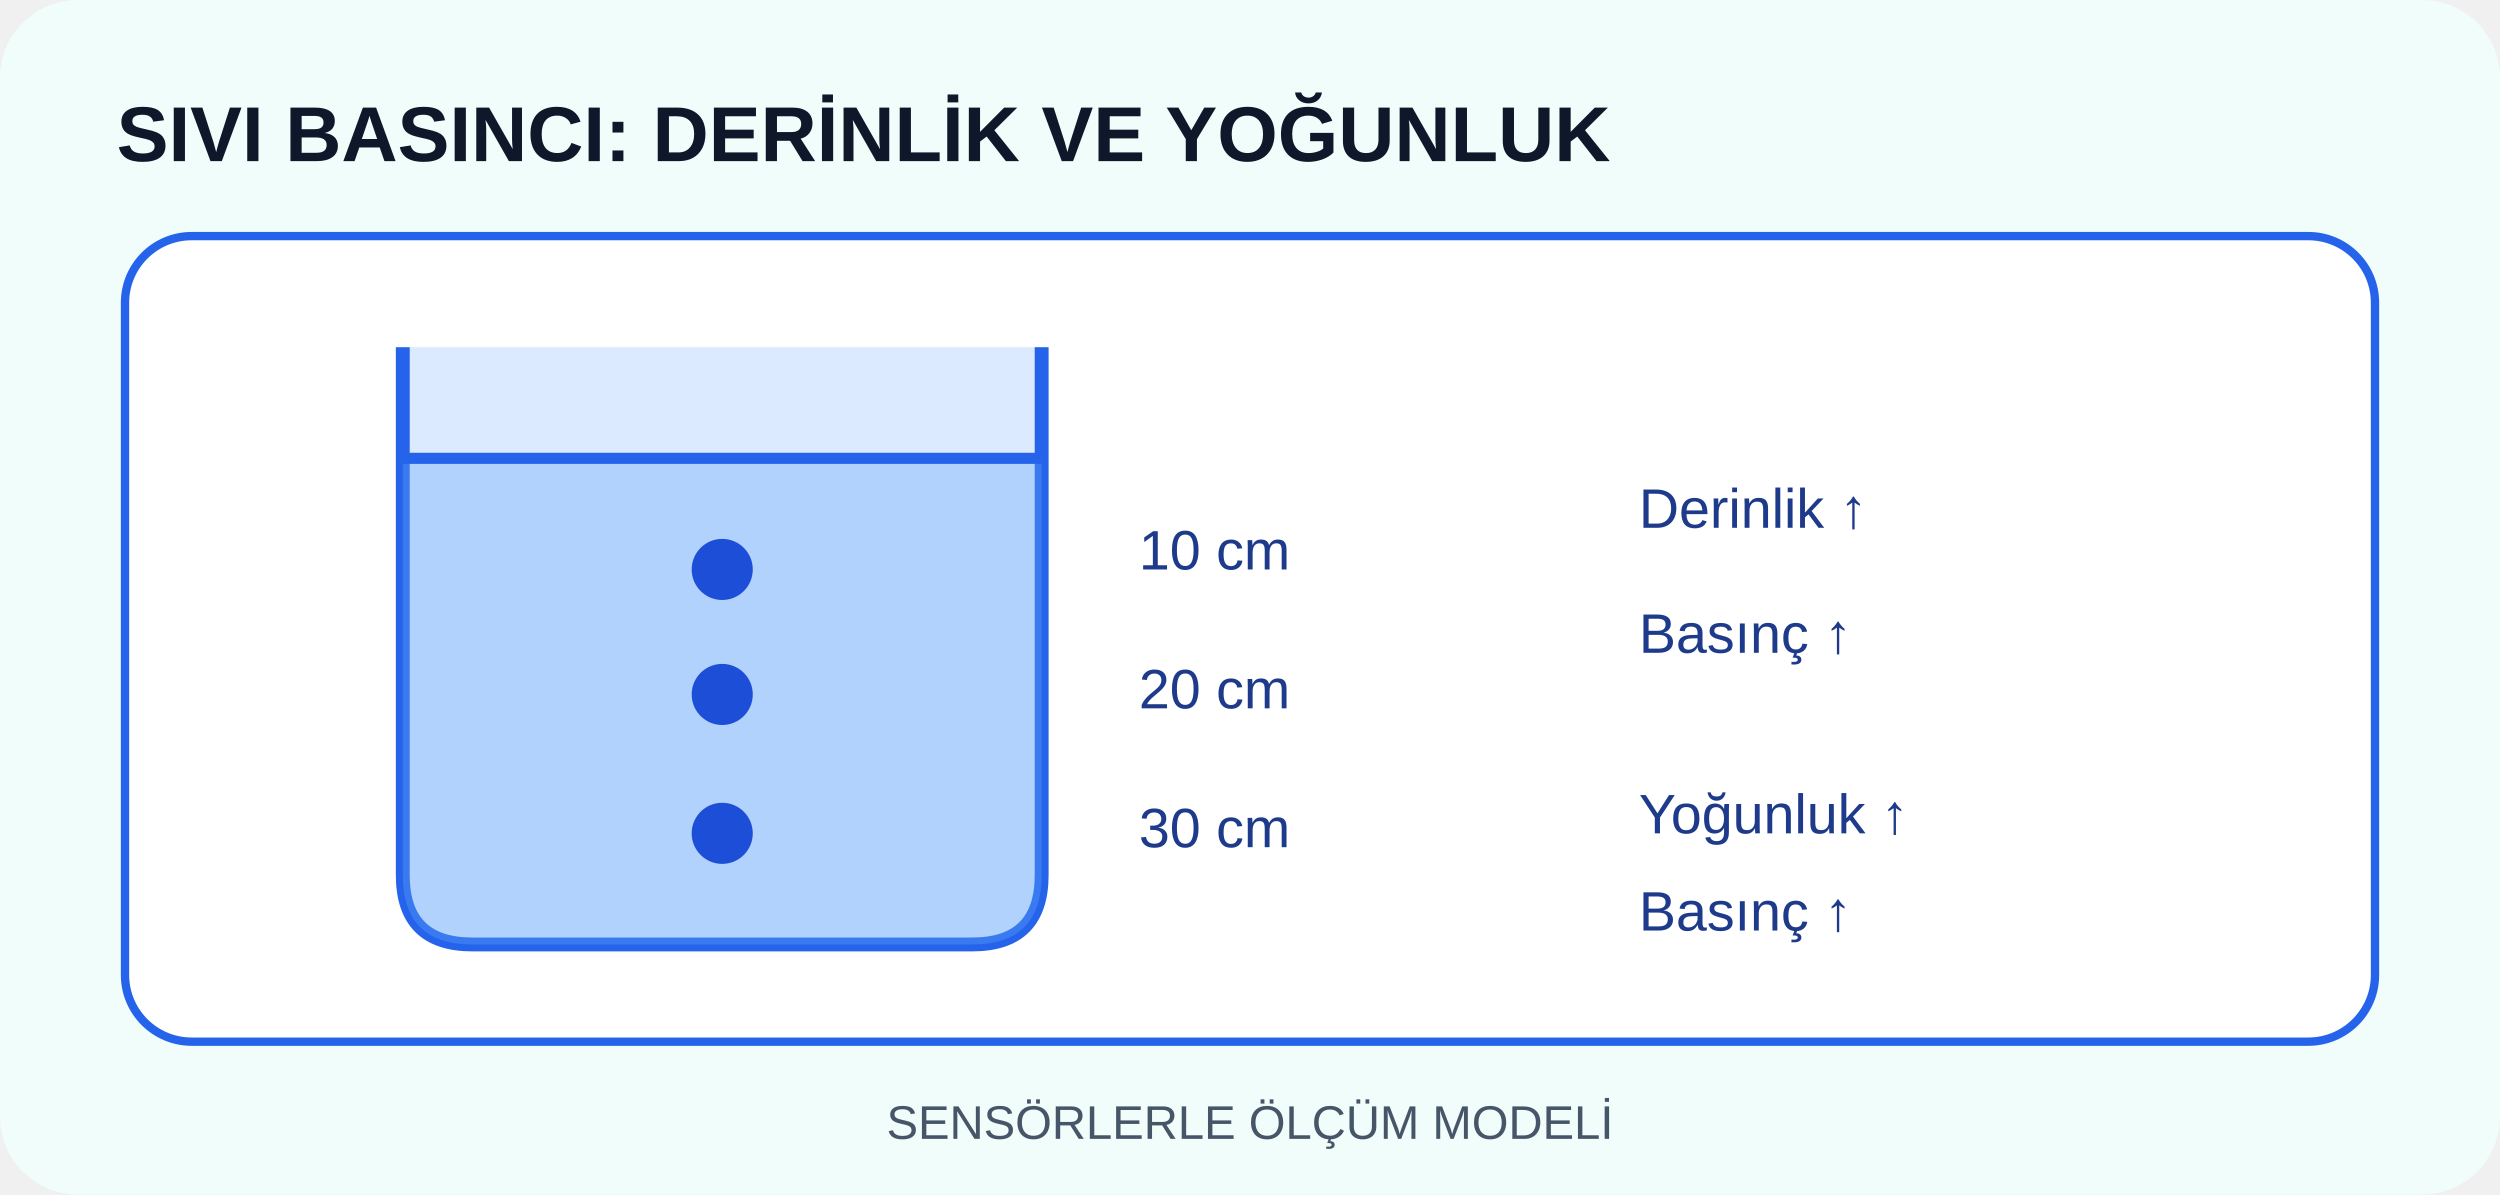
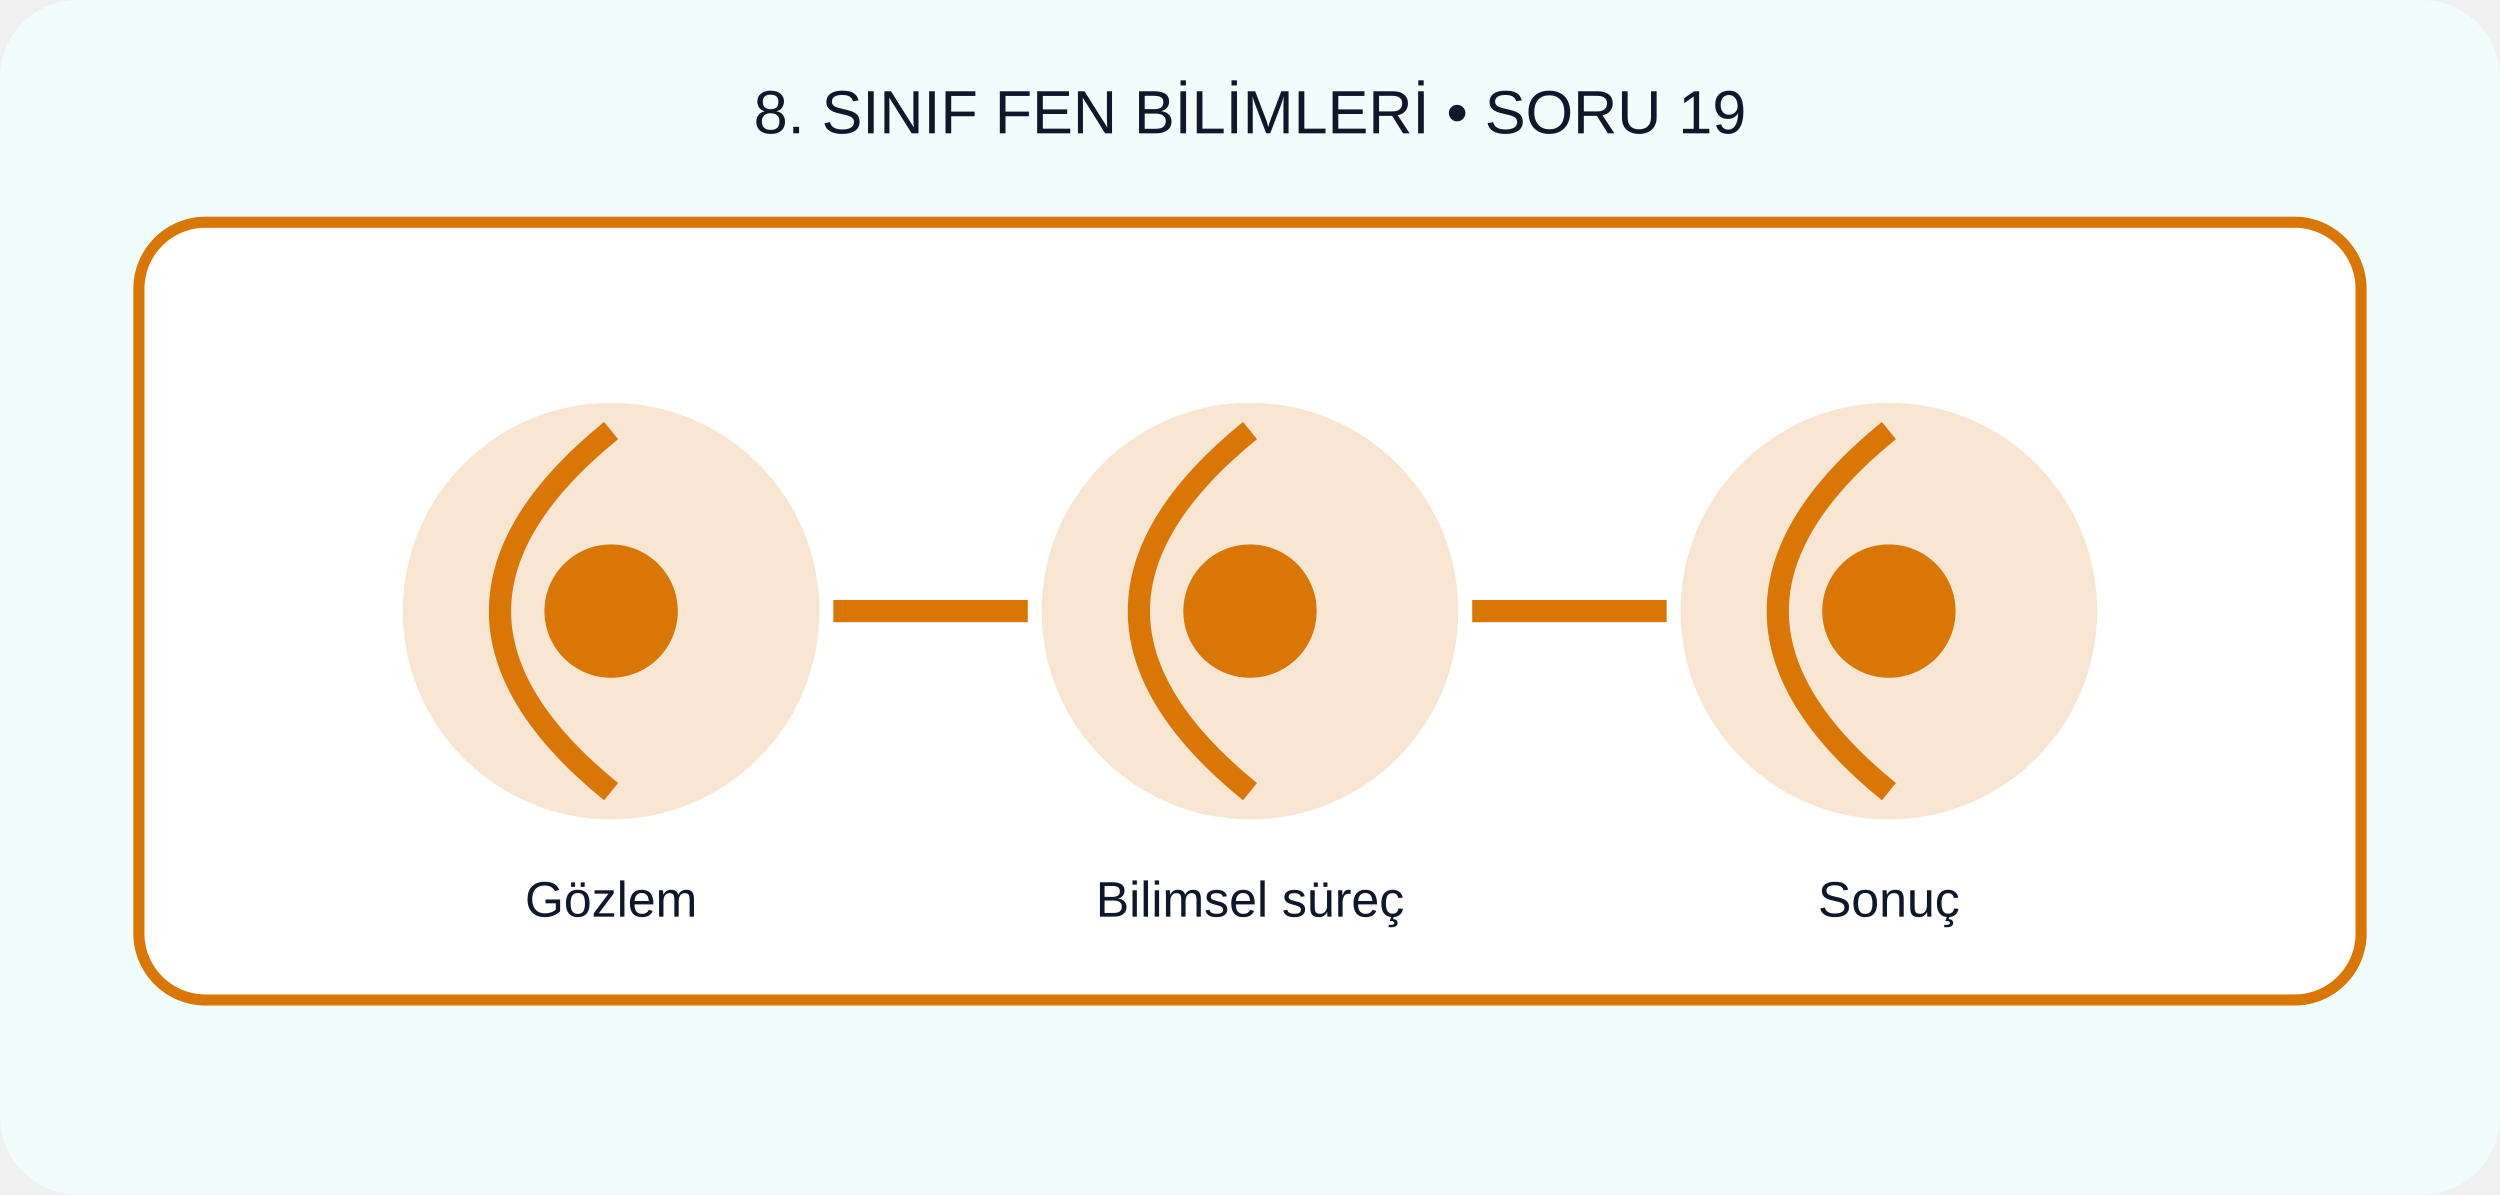
<svg xmlns="http://www.w3.org/2000/svg" width="900" height="430" viewBox="0 0 900 430">
  <rect width="900" height="430" rx="28" fill="#f0fdfa" />
-   <text x="42" y="58" font-family="Arial" font-size="28" font-weight="700" fill="#0f172a">SIVI BASINCI: DERİNLİK VE YOĞUNLUK</text>
-   <rect x="45" y="85" width="810" height="290" rx="24" fill="#fff" stroke="#2563eb" stroke-width="3" />
-   <g>
-     <path d="M145 125 V315 Q145 340 170 340 H350 Q375 340 375 315 V125" fill="#dbeafe" stroke="#2563eb" stroke-width="5" />
-     <path d="M145 165 H375 V315 Q375 340 350 340 H170 Q145 340 145 315Z" fill="#60a5fa" opacity=".35" />
-     <path d="M145 165 H375" stroke="#2563eb" stroke-width="4" />
-     <g fill="#1d4ed8">
-       <circle cx="260" cy="205" r="11" />
-       <circle cx="260" cy="250" r="11" />
-       <circle cx="260" cy="300" r="11" />
-     </g>
-     <g font-family="Arial" font-size="20" fill="#1e3a8a">
-       <text x="410" y="205">10 cm</text>
-       <text x="410" y="255">20 cm</text>
-       <text x="410" y="305">30 cm</text>
-       <text x="590" y="190">Derinlik ↑</text>
-       <text x="590" y="235">Basınç ↑</text>
-       <text x="590" y="300">Yoğunluk ↑</text>
-       <text x="590" y="335">Basınç ↑</text>
-     </g>
+   <rect x="50" y="80" width="800" height="280" rx="24" fill="#fff" stroke="#d97706" stroke-width="4" />
+   <g fill="#d97706" opacity=".18">
+     <circle cx="220" cy="220" r="75" />
+     <circle cx="450" cy="220" r="75" />
+     <circle cx="680" cy="220" r="75" />
  </g>
-   <text x="450" y="410" font-family="Arial" font-size="17" text-anchor="middle" fill="#475569">SENSÖRLERLE ÖLÇÜM MODELİ</text>
+   <g stroke="#d97706" stroke-width="8" fill="none">
+     <path d="M220 155 Q140 220 220 285 M450 155 Q370 220 450 285 M680 155 Q600 220 680 285 M300 220 H370 M530 220 H600" />
+   </g>
+   <g fill="#d97706">
+     <circle cx="220" cy="220" r="24" />
+     <circle cx="450" cy="220" r="24" />
+     <circle cx="680" cy="220" r="24" />
+   </g>
+   <g font-family="Arial" fill="#0f172a" font-size="22" text-anchor="middle">
+     <text x="450" y="48">8. SINIF FEN BİLİMLERİ • SORU 19</text>
+     <text x="220" y="330" font-size="18">Gözlem</text>
+     <text x="450" y="330" font-size="18">Bilimsel süreç</text>
+     <text x="680" y="330" font-size="18">Sonuç</text>
+   </g>
</svg>
